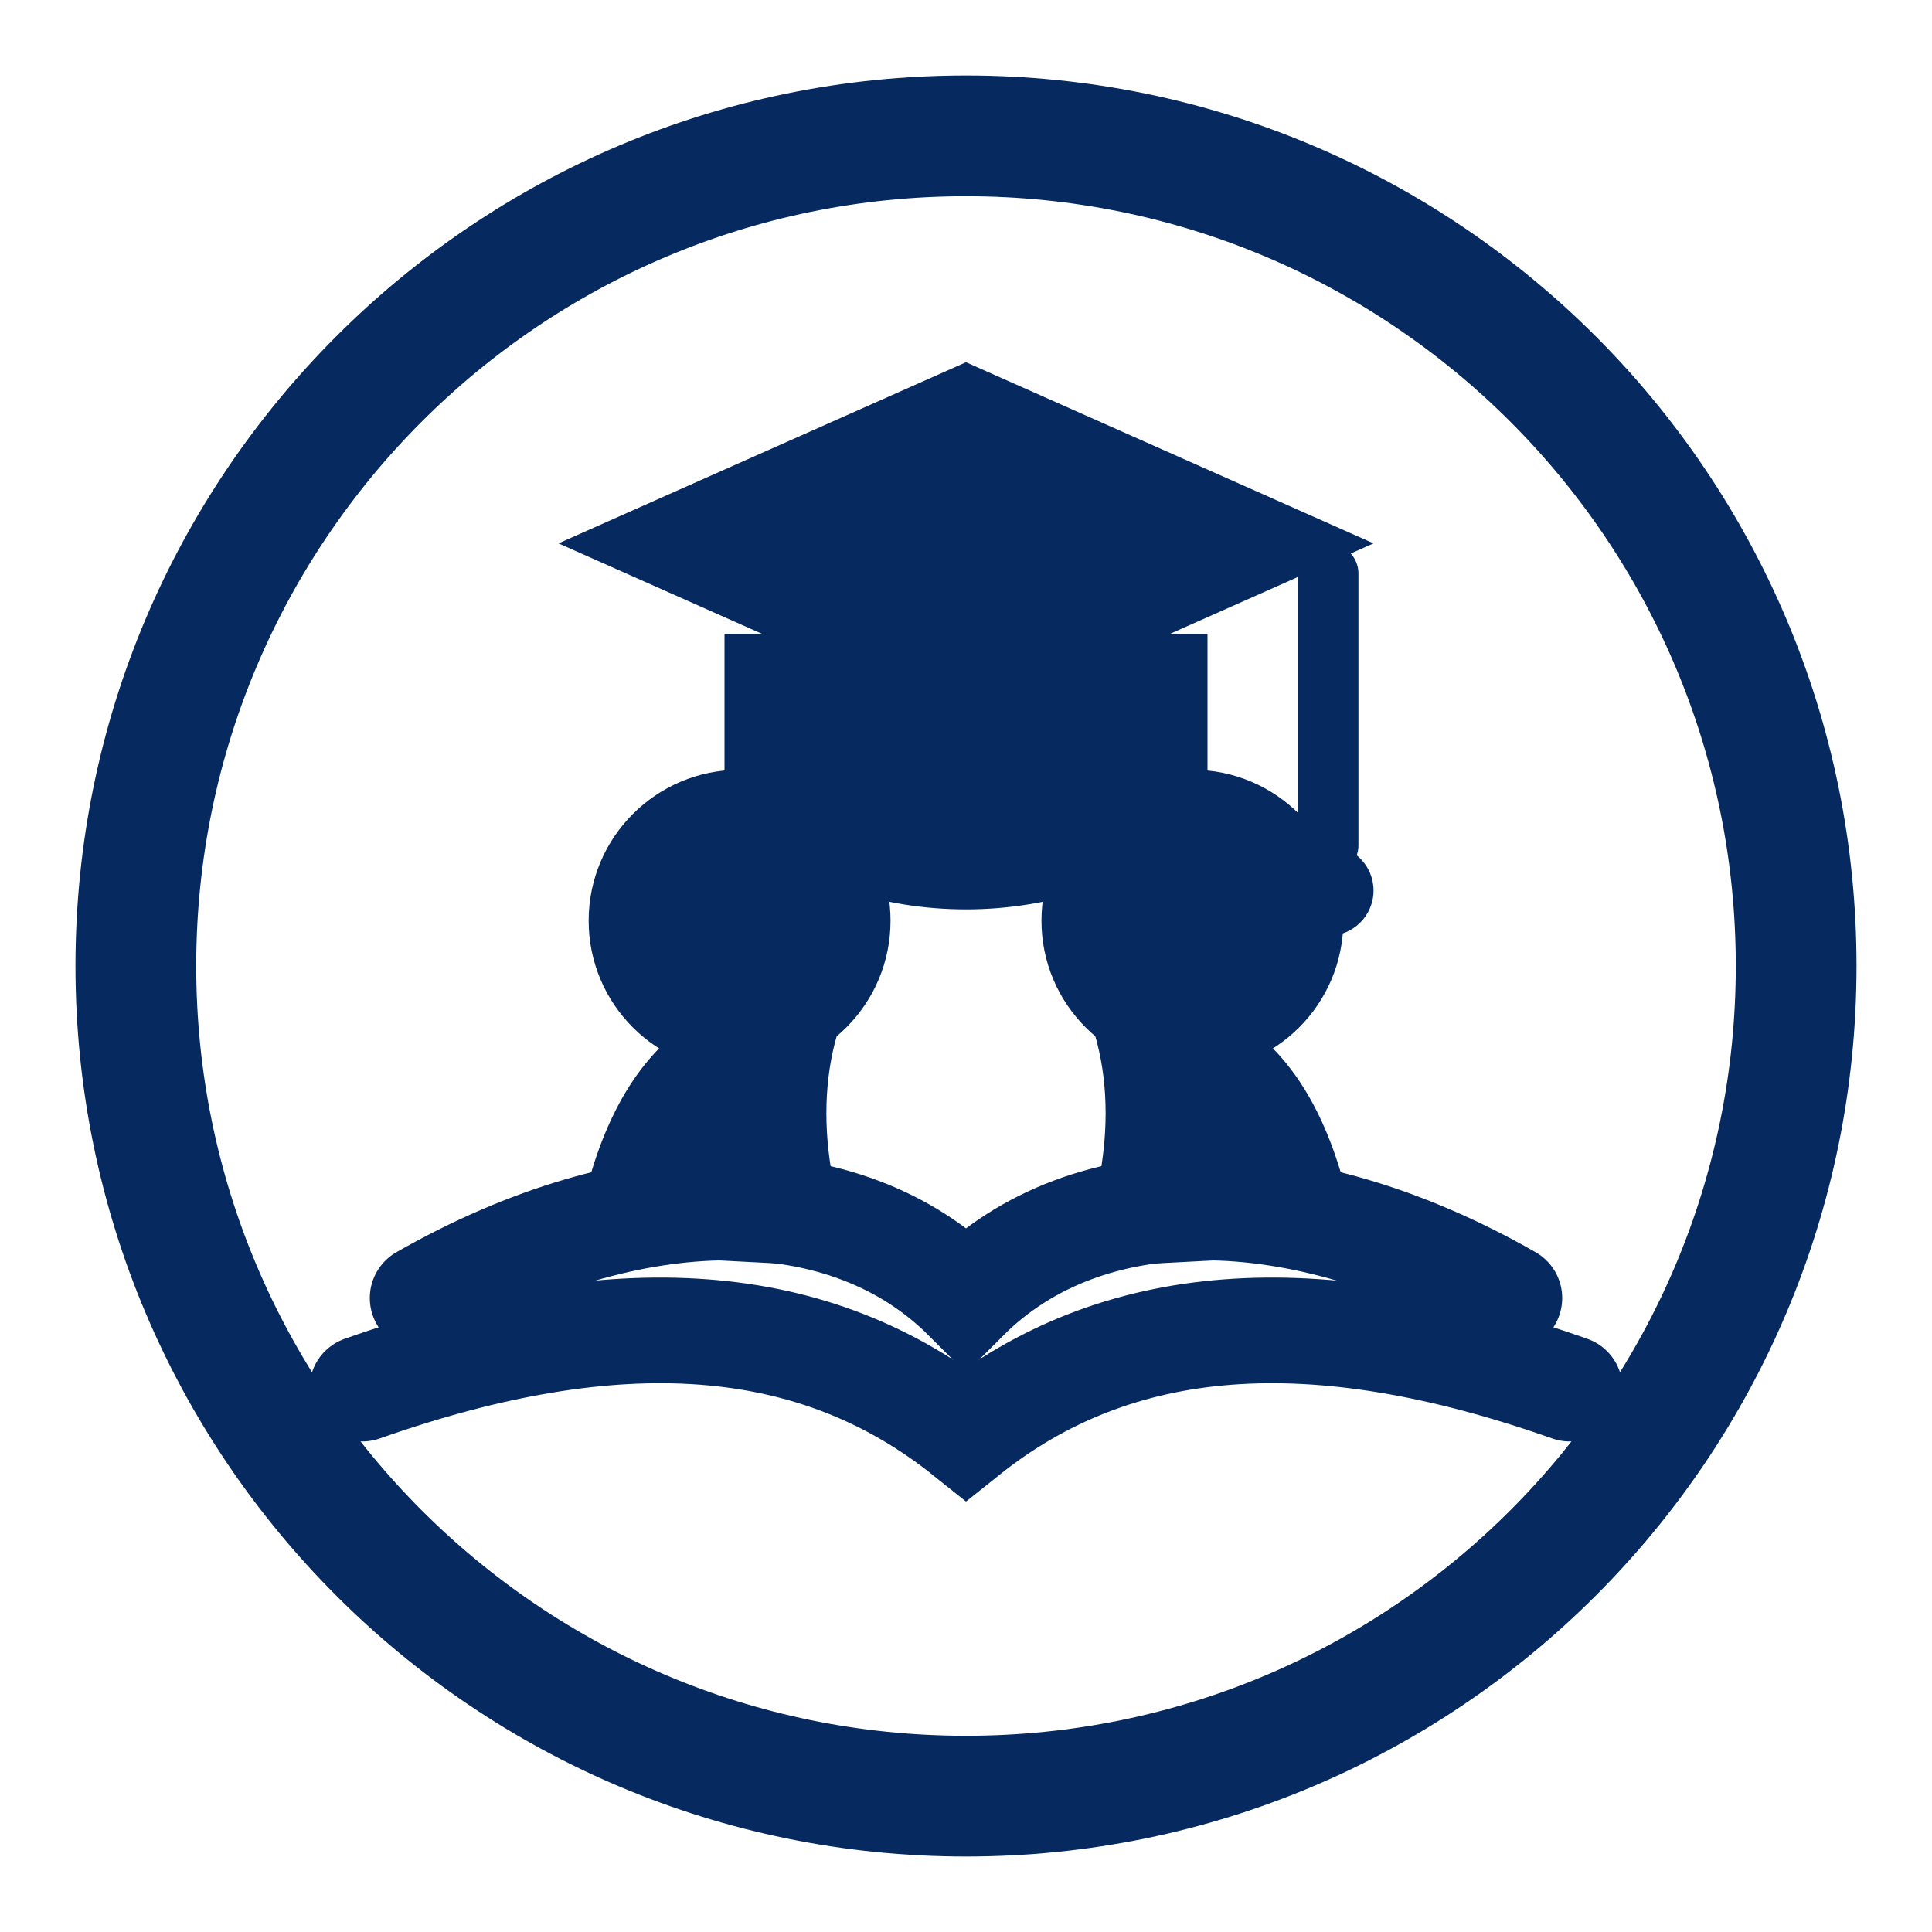
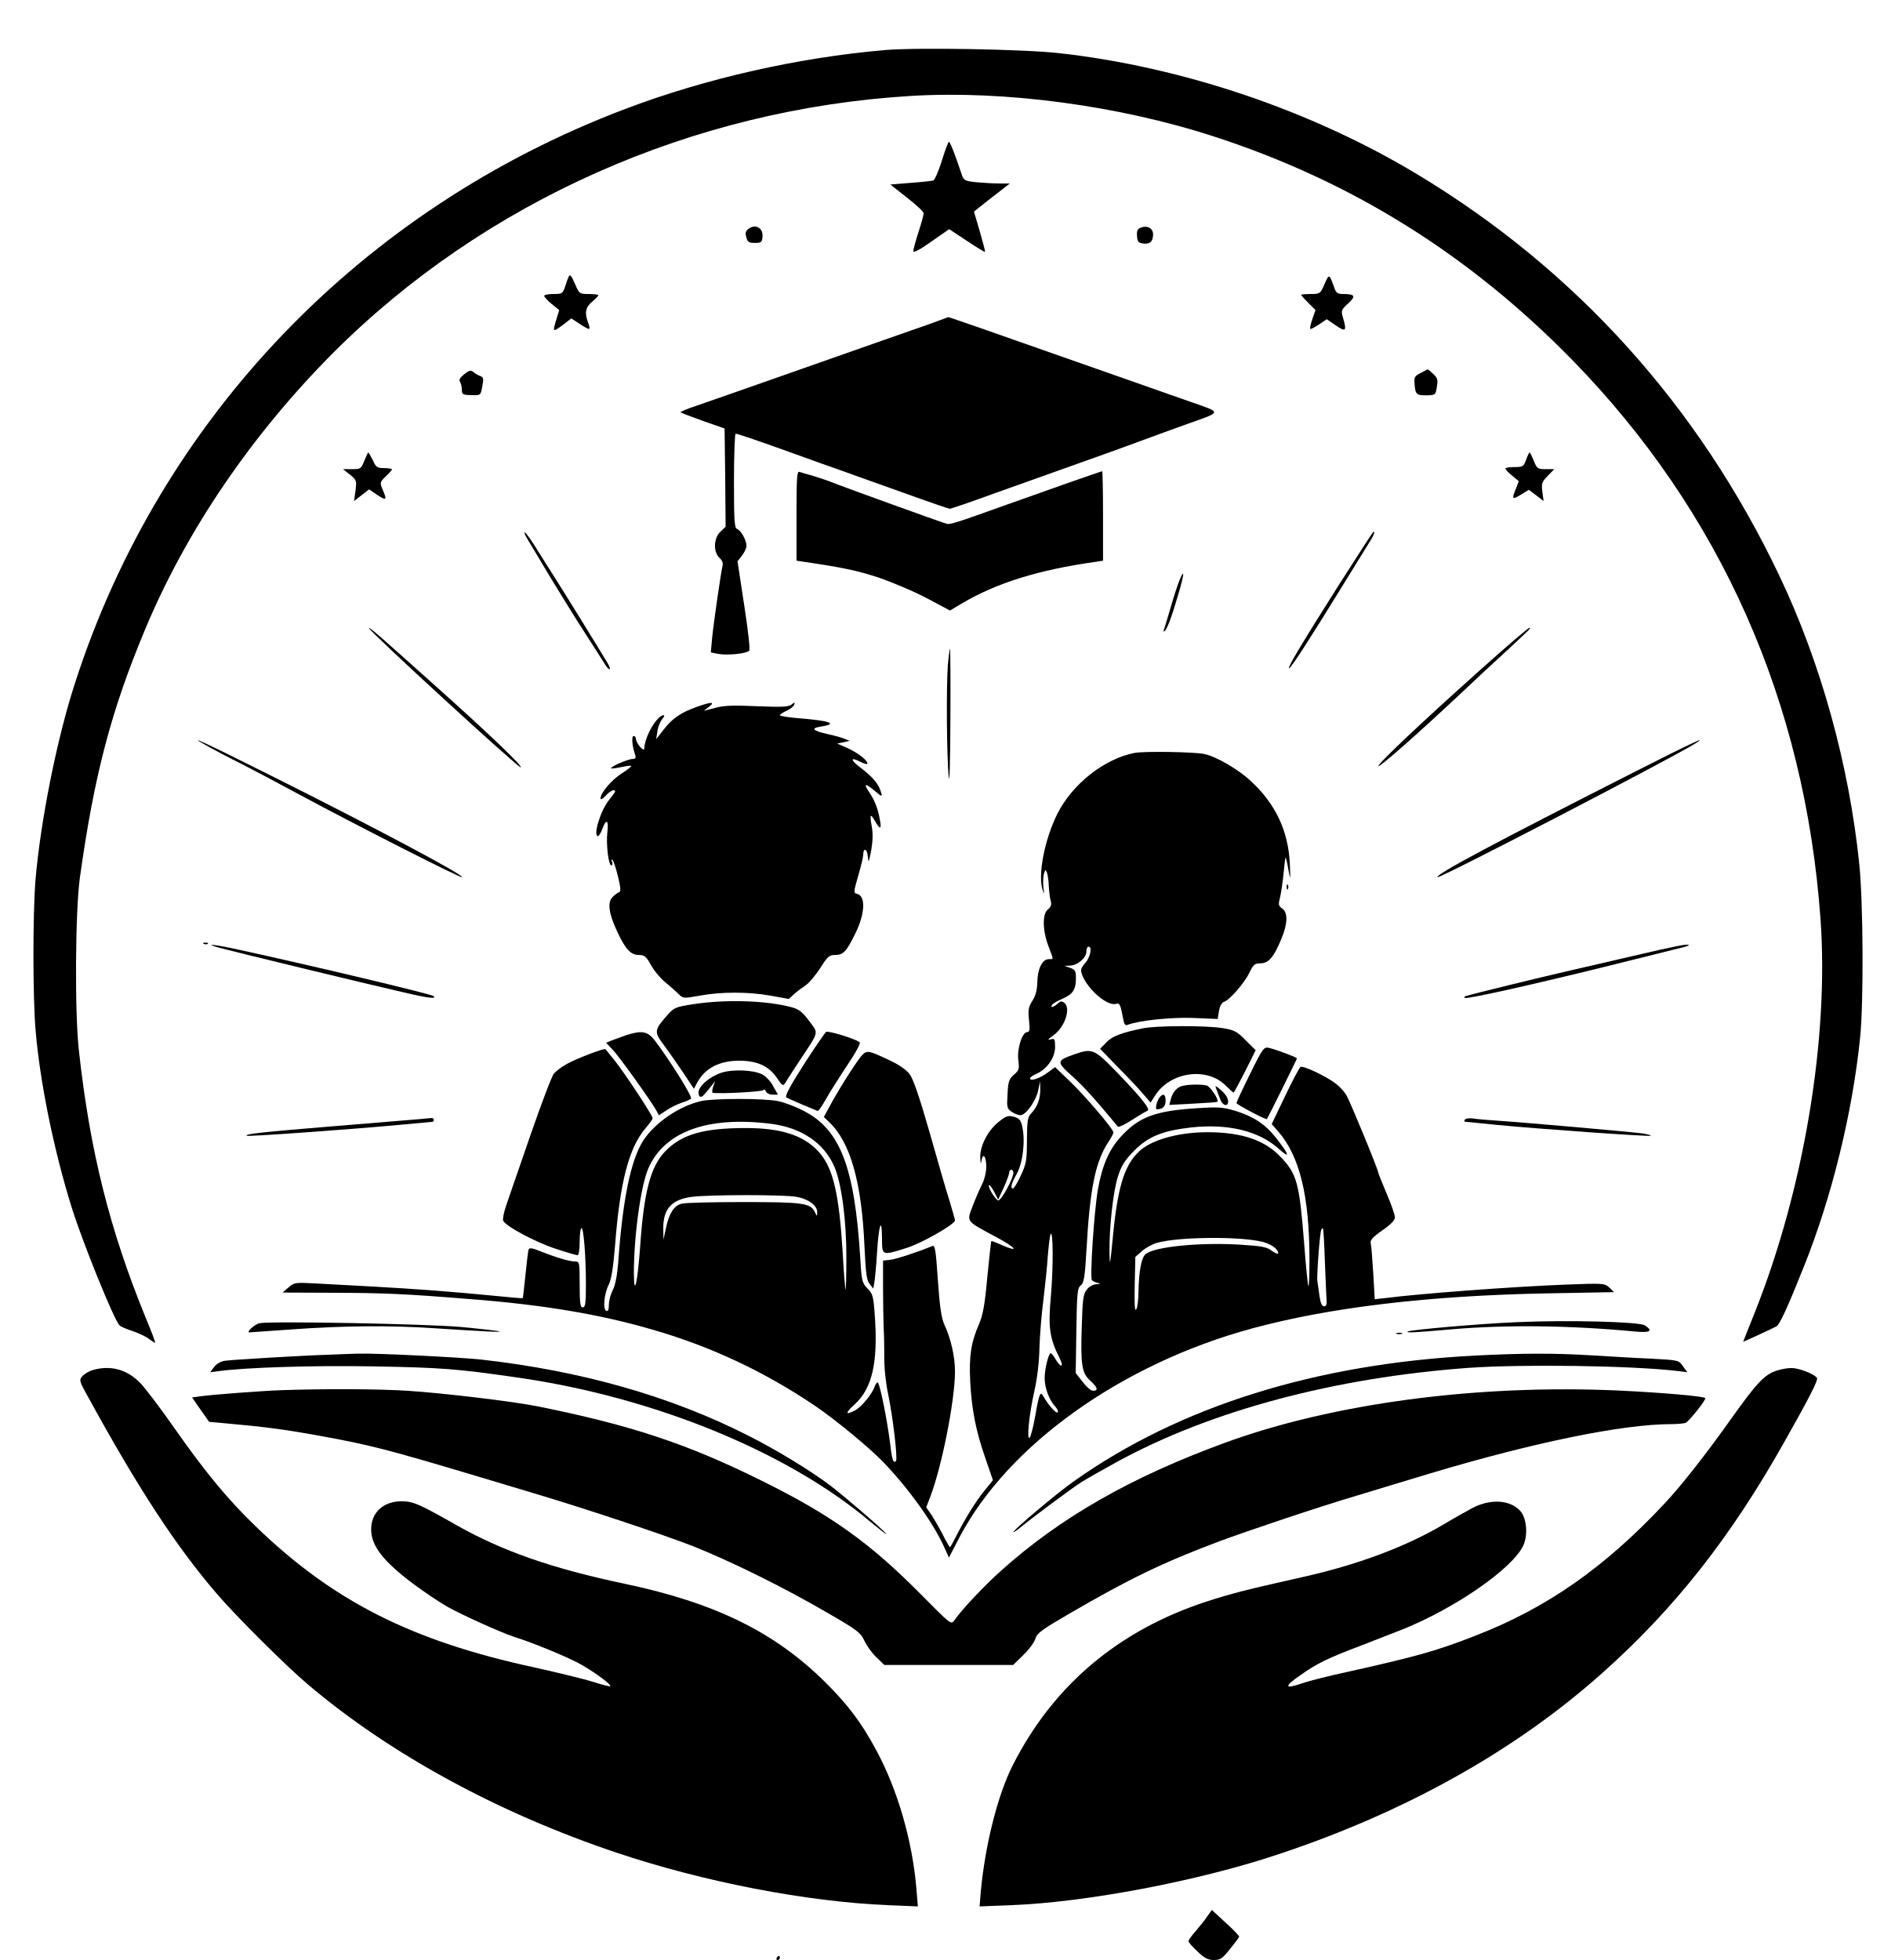
- <svg xmlns="http://www.w3.org/2000/svg" viewBox="0 0 128 128" role="img" aria-label="Sahulat Family logo">
-   <circle cx="64" cy="64" r="55" fill="none" stroke="#062a5f" stroke-width="8" />
-   <path d="M28 86c14-8 28-8 36 0 8-8 22-8 36 0" fill="none" stroke="#062a5f" stroke-width="7" stroke-linecap="round" />
-   <path d="M24 92c17-6 30-5 40 3 10-8 23-9 40-3" fill="none" stroke="#062a5f" stroke-width="7" stroke-linecap="round" />
-   <circle cx="49" cy="61" r="10" fill="#062a5f" />
-   <circle cx="79" cy="61" r="10" fill="#062a5f" />
-   <path d="M38 83c2-13 8-18 18-18h1c-3 5-3 12 0 19" fill="#062a5f" />
-   <path d="M71 84c3-7 3-14 0-19h1c10 0 16 5 18 18" fill="#062a5f" />
-   <path d="M64 24 91 36 64 48 37 36Z" fill="#062a5f" />
-   <path d="M48 42v13c10 7 22 7 32 0V42" fill="#062a5f" />
-   <path d="M88 38v18" stroke="#062a5f" stroke-width="4" stroke-linecap="round" />
-   <circle cx="88" cy="59" r="3" fill="#062a5f" />
+ <svg xmlns="http://www.w3.org/2000/svg" version="1.0" width="912pt" height="940pt" viewBox="0 0 912 940" preserveAspectRatio="xMidYMid meet">
+   <g transform="translate(0,940) scale(0.1,-0.1)" fill="#000000" stroke="none">
+     <path d="M4245 9160 c-417 -36 -860 -136 -1245 -282 -1267 -479 -2231 -1484 -2640 -2753 -88 -270 -166 -665 -190 -948 -13 -164 -13 -566 1 -722 21 -245 86 -566 171 -840 51 -166 205 -546 231 -571 7 -7 35 -19 64 -28 28 -10 63 -26 77 -37 13 -10 27 -19 30 -19 3 0 -18 55 -46 122 -172 421 -267 798 -320 1283 -20 181 -17 667 5 825 69 494 150 802 314 1194 198 473 510 931 901 1324 726 726 1722 1169 2772 1232 446 27 995 -46 1450 -194 661 -214 1226 -567 1720 -1072 712 -729 1116 -1639 1191 -2682 41 -573 -80 -1295 -315 -1886 -31 -77 -56 -140 -56 -141 0 -1 138 62 160 74 15 8 55 95 129 281 135 335 235 740 272 1105 17 166 15 642 -4 830 -49 476 -184 965 -383 1383 -387 814 -976 1468 -1737 1926 -508 306 -1126 515 -1717 581 -168 19 -681 28 -835 15z" />
+     <path d="M4517 8629 c-16 -50 -34 -92 -40 -94 -7 -3 -56 -8 -110 -12 l-97 -8 80 -63 c44 -34 80 -68 80 -75 0 -6 -11 -47 -25 -90 -14 -43 -25 -84 -25 -92 0 -9 33 8 86 46 l86 60 85 -56 c46 -31 86 -55 87 -53 2 1 -10 46 -25 98 l-28 95 31 25 c17 14 56 44 87 68 l54 42 -50 0 c-27 0 -77 3 -110 6 -57 6 -61 9 -71 38 -32 97 -56 156 -61 156 -3 0 -19 -41 -34 -91z" />
+     <path d="M3592 8304 c-16 -11 -19 -20 -13 -41 6 -24 13 -28 41 -28 31 0 35 3 37 31 3 40 -33 61 -65 38z" />
+     <path d="M5473 8309 c-18 -7 -22 -15 -20 -41 2 -28 7 -33 31 -36 31 -4 46 10 46 45 0 28 -28 43 -57 32z" />
+     <path d="M2727 8073 c-2 -5 -10 -25 -16 -45 -12 -36 -14 -38 -57 -38 -24 0 -44 -4 -44 -9 0 -5 16 -23 36 -39 l36 -29 -16 -52 c-16 -56 -16 -56 42 -13 l32 25 41 -27 c22 -15 43 -26 45 -23 3 2 0 16 -6 31 -17 46 -12 73 20 99 17 14 30 28 30 31 0 3 -21 6 -46 6 -44 0 -46 1 -65 45 -20 46 -25 51 -32 38z" />
+     <path d="M6352 8037 c-20 -46 -22 -47 -66 -47 -25 0 -46 -2 -46 -4 0 -2 15 -19 34 -38 l35 -35 -15 -43 c-8 -23 -13 -45 -10 -47 2 -3 21 7 42 21 l37 25 44 -30 c48 -33 53 -27 33 40 -9 31 -7 36 26 66 38 35 33 45 -27 45 -23 0 -32 6 -39 28 -26 71 -25 70 -48 19z" />
+     <path d="M4455 7845 c-49 -17 -148 -52 -220 -77 -71 -25 -285 -100 -475 -167 -190 -67 -380 -133 -423 -148 -43 -14 -75 -28 -73 -31 3 -2 52 -21 108 -41 l103 -36 3 -236 2 -235 -25 -24 c-33 -31 -35 -98 -4 -126 13 -12 18 -25 14 -39 -7 -28 -42 -266 -50 -347 l-6 -67 36 -7 c43 -8 134 1 148 15 5 5 -4 90 -24 219 l-32 210 21 27 c12 15 22 36 22 47 0 27 -26 74 -45 81 -13 6 -15 38 -15 232 0 124 4 225 8 225 9 0 115 -36 292 -100 63 -23 158 -57 210 -75 52 -19 190 -68 305 -109 116 -42 215 -76 220 -76 6 0 105 34 220 76 116 41 291 104 390 139 99 35 236 84 305 110 69 26 170 62 225 82 167 59 165 53 23 103 -68 23 -170 60 -228 80 -761 268 -940 330 -942 329 -2 -1 -43 -16 -93 -34z" />
+     <path d="M2226 7605 c-20 -16 -26 -27 -20 -36 5 -8 9 -25 9 -38 0 -22 4 -25 43 -26 49 -1 47 -3 56 48 6 31 4 38 -11 44 -10 3 -25 12 -33 19 -12 10 -20 8 -44 -11z" />
+     <path d="M6813 7611 c-28 -14 -32 -20 -29 -52 4 -51 9 -55 58 -55 42 1 43 2 49 41 6 34 3 43 -18 62 -13 13 -25 22 -26 22 -1 -1 -16 -9 -34 -18z" />
+     <path d="M1747 7190 c-15 -38 -17 -40 -59 -40 l-43 0 33 -26 c32 -26 33 -29 27 -77 l-7 -50 36 28 36 28 40 -27 c44 -29 47 -25 25 26 -14 34 -13 36 15 63 17 16 30 31 30 34 0 3 -17 6 -37 6 -34 0 -40 4 -55 38 -10 20 -20 37 -22 37 -1 0 -10 -18 -19 -40z" />
+     <path d="M7319 7195 c-12 -33 -16 -35 -56 -35 -24 0 -43 -3 -43 -7 0 -5 14 -20 32 -34 l32 -27 -16 -41 c-19 -47 -16 -49 30 -21 l34 21 36 -27 35 -27 -6 44 c-5 40 -3 47 26 77 l31 32 -41 0 c-38 0 -42 2 -57 40 -9 22 -18 40 -20 40 -3 0 -10 -16 -17 -35z" />
+     <path d="M3820 6927 l0 -216 33 -5 c191 -28 256 -42 361 -76 66 -23 171 -67 231 -99 l111 -59 57 34 c168 99 367 161 645 200 l32 5 0 214 c0 118 -2 215 -4 215 -5 0 -284 -98 -471 -165 -222 -80 -260 -92 -275 -87 -31 9 -488 174 -545 197 -33 13 -79 28 -103 35 -24 6 -50 14 -58 17 -12 4 -14 -27 -14 -210z" />
+     <path d="M2527 6819 c11 -19 61 -101 110 -184 50 -82 125 -204 168 -270 42 -66 85 -132 94 -147 9 -16 20 -28 24 -28 5 0 0 15 -11 33 -40 67 -208 339 -242 392 -19 30 -59 93 -88 139 -28 47 -57 88 -64 92 -6 4 -2 -8 9 -27z" />
+     <path d="M6423 6598 c-187 -296 -247 -397 -241 -403 5 -6 102 144 253 390 54 88 111 180 126 204 26 40 35 61 26 61 -2 0 -76 -114 -164 -252z" />
+     <path d="M5657 6618 c-8 -19 -27 -77 -42 -129 -15 -52 -30 -101 -33 -109 -3 -10 -2 -12 5 -5 13 13 36 78 67 185 26 88 27 116 3 58z" />
+     <path d="M1770 6387 c0 -13 712 -667 727 -667 16 0 -152 161 -406 388 -269 241 -321 287 -321 279z" />
+     <path d="M7099 6187 c-272 -243 -496 -454 -488 -461 6 -6 191 157 389 343 74 70 171 160 215 200 123 114 130 121 120 120 -6 0 -112 -91 -236 -202z" />
+     <path d="M4546 6213 c-8 -97 -6 -447 4 -538 4 -42 7 66 8 273 1 188 0 342 -2 342 -1 0 -6 -34 -10 -77z" />
+     <path d="M3342 6010 c-76 -27 -118 -55 -159 -109 l-36 -46 6 39 c3 21 14 47 23 57 9 11 12 19 7 19 -32 0 -92 -104 -93 -160 -1 -19 -40 26 -40 46 0 8 -5 14 -11 14 -11 0 -8 -43 6 -87 6 -18 3 -23 -11 -23 -22 0 -109 -38 -103 -45 3 -2 24 1 48 6 24 5 45 8 48 6 2 -3 -18 -19 -45 -36 -49 -31 -102 -94 -102 -120 0 -8 10 -3 25 13 22 24 45 34 45 20 0 -3 -14 -22 -31 -43 -40 -51 -76 -171 -51 -171 4 0 14 16 21 35 18 50 31 43 24 -14 -7 -60 5 -161 19 -161 6 0 7 8 3 18 -4 10 -3 13 3 7 5 -5 17 -41 26 -80 13 -52 14 -71 5 -74 -6 -2 -20 -12 -31 -23 -26 -26 -19 -78 23 -168 39 -83 64 -110 103 -110 27 0 35 -7 59 -50 15 -27 46 -64 69 -82 22 -18 50 -43 62 -55 22 -22 24 -22 102 -8 104 19 231 19 339 0 l88 -16 26 24 c14 13 39 31 54 41 16 10 47 47 70 82 36 57 44 64 72 64 39 0 54 16 95 99 49 97 53 183 11 194 -18 4 -18 7 5 87 13 45 24 90 24 101 0 35 19 29 22 -8 3 -34 4 -32 16 28 8 45 9 81 3 115 -11 60 -7 66 16 25 25 -43 32 -39 22 12 -9 50 -25 91 -52 130 -27 40 -17 42 27 5 37 -31 38 -31 31 -7 -11 39 -38 71 -94 114 -55 41 -56 58 -2 30 17 -8 31 -12 31 -7 0 16 -45 51 -95 74 l-50 22 30 6 30 7 -25 10 c-14 6 -51 16 -83 23 -72 16 -80 28 -27 36 82 13 39 28 -117 40 -46 4 -83 10 -83 14 0 3 14 13 32 21 17 8 34 21 37 29 4 13 2 13 -13 1 -13 -11 -45 -13 -164 -8 -114 5 -160 4 -202 -8 l-55 -14 25 19 c32 25 12 25 -58 0z" />
+     <path d="M1000 5819 c30 -17 100 -54 155 -81 55 -28 183 -96 285 -151 275 -148 771 -400 776 -394 10 10 -412 235 -914 486 -321 161 -428 210 -302 140z" />
+     <path d="M7845 5701 c-682 -346 -963 -496 -951 -508 8 -8 1088 552 1231 638 80 49 -16 4 -280 -130z" />
+     <path d="M5441 5789 c-145 -28 -299 -150 -370 -292 -62 -124 -95 -297 -70 -367 7 -20 8 -18 3 12 -2 20 -2 49 2 65 7 24 8 25 15 8 4 -11 8 -40 9 -65 1 -25 5 -56 9 -70 5 -19 2 -29 -14 -42 -27 -22 -25 -102 4 -178 25 -66 25 -60 1 -60 -31 0 -54 -46 -55 -109 -1 -40 -8 -66 -24 -91 -19 -30 -21 -44 -16 -92 5 -47 3 -58 -9 -58 -24 0 -50 -83 -42 -136 5 -41 3 -47 -21 -68 -24 -21 -28 -33 -31 -93 -4 -66 -3 -70 23 -87 14 -9 33 -16 42 -14 27 5 73 72 82 119 l9 44 1 -37 c1 -45 -13 -86 -42 -116 -19 -20 -21 -34 -22 -130 0 -97 -3 -113 -29 -169 -16 -35 -33 -63 -38 -63 -14 0 -8 24 18 70 29 51 42 157 27 225 -7 33 -14 41 -40 49 -28 7 -37 5 -73 -24 -53 -42 -90 -115 -89 -172 2 -30 3 -35 6 -15 7 42 23 21 23 -29 0 -26 -9 -62 -21 -86 -12 -23 -32 -70 -45 -104 -28 -75 -33 -68 110 -145 100 -53 119 -79 30 -40 -26 12 -48 20 -50 19 -1 -2 -10 -80 -19 -173 -12 -133 -21 -182 -40 -226 -38 -87 -48 -152 -42 -274 7 -135 27 -239 74 -372 l35 -102 -39 -48 c-42 -51 -94 -135 -137 -220 -15 -29 -28 -53 -30 -53 -2 0 -19 28 -36 63 -18 34 -43 77 -55 95 l-23 33 20 52 c56 148 118 462 118 600 0 69 -19 155 -50 222 -15 33 -23 84 -32 215 -10 148 -14 170 -27 164 -73 -30 -174 -63 -202 -66 l-34 -4 0 -135 c0 -74 2 -159 3 -189 2 -30 3 -93 3 -139 -1 -49 7 -123 18 -175 23 -109 47 -313 38 -323 -13 -12 -19 5 -28 84 -14 112 -50 293 -60 293 -4 0 -10 -9 -14 -19 -11 -35 -64 -100 -96 -116 -46 -24 -46 -11 0 30 85 77 113 204 96 431 -6 88 -10 100 -35 125 -25 26 -28 35 -34 141 -27 443 -97 623 -275 712 -36 19 -90 39 -119 45 -65 14 -311 14 -371 0 -104 -24 -221 -104 -276 -189 -60 -93 -99 -285 -120 -583 -5 -64 -14 -110 -26 -134 -11 -21 -19 -52 -19 -71 0 -23 -4 -32 -12 -29 -18 6 -11 83 12 127 12 25 21 80 30 190 23 299 66 465 145 558 19 22 35 44 35 49 0 14 -137 221 -183 278 -23 28 -42 52 -43 53 -5 7 -147 -48 -188 -72 -23 -13 -49 -33 -59 -44 -10 -11 -60 -143 -112 -293 -52 -151 -104 -302 -116 -336 -12 -34 -19 -69 -16 -77 10 -26 158 -105 255 -136 51 -17 97 -30 102 -30 6 0 10 29 10 65 0 36 4 65 9 65 10 0 21 -134 21 -272 0 -89 -3 -108 -15 -108 -12 0 -15 19 -15 110 0 107 -1 110 -22 110 -27 0 -91 19 -166 49 -39 16 -54 18 -57 8 -2 -6 -9 -61 -15 -122 -6 -60 -12 -110 -13 -111 -1 -1 -65 4 -142 12 -191 19 -366 32 -580 44 -99 5 -224 12 -277 15 -92 5 -98 4 -125 -20 l-28 -24 250 -1 c238 -1 336 -5 645 -30 352 -27 627 -73 880 -147 278 -80 536 -201 780 -366 97 -66 261 -201 326 -269 124 -129 244 -297 295 -414 l20 -44 51 98 c232 442 777 831 1403 1001 373 101 844 157 1408 168 l328 6 -23 22 c-23 21 -27 21 -213 14 -254 -10 -696 -43 -866 -65 l-46 -5 -7 123 c-4 67 -9 132 -12 144 -4 16 7 29 55 63 41 28 61 49 61 63 0 11 -18 63 -40 114 -22 52 -40 97 -40 100 0 14 -134 339 -152 370 -10 18 -34 44 -53 58 -46 35 -156 87 -168 79 -5 -3 -39 -66 -74 -140 l-64 -134 30 -34 c104 -119 151 -310 151 -618 0 -72 -2 -128 -5 -125 -3 3 -12 92 -20 199 -23 294 -35 338 -110 417 -77 84 -190 122 -354 122 -140 0 -271 -37 -329 -93 -71 -68 -103 -172 -126 -422 -12 -123 -14 -131 -15 -65 -2 123 18 300 41 369 16 51 33 77 77 122 69 69 135 96 275 112 175 19 324 -17 418 -102 58 -52 53 -31 -14 54 -51 64 -106 100 -192 127 -60 18 -82 20 -185 13 -200 -12 -280 -42 -367 -138 -56 -62 -89 -139 -109 -254 -18 -106 -39 -423 -28 -433 4 -5 17 -10 28 -13 15 -4 14 -5 -7 -6 -15 -1 -35 -11 -46 -26 -17 -21 -20 -46 -24 -176 -6 -185 0 -224 41 -261 35 -31 40 -48 13 -48 -10 0 -32 19 -50 43 l-33 42 3 203 c3 183 5 205 21 217 15 11 20 37 28 177 16 289 43 417 104 510 14 21 25 42 25 47 0 16 -140 180 -214 250 l-66 63 -34 -25 c-37 -28 -86 -45 -86 -29 0 5 14 15 30 22 50 21 90 77 90 128 0 40 -2 43 -22 37 -16 -5 -12 1 13 19 55 38 86 129 54 156 -13 10 -19 10 -33 -4 -21 -18 -37 -21 -26 -5 3 6 26 19 49 29 51 22 65 44 65 99 0 34 -4 41 -27 49 l-28 10 26 1 c37 1 79 37 79 67 0 13 5 24 10 24 19 0 10 -49 -15 -78 -22 -26 -24 -34 -15 -58 28 -72 124 -153 164 -138 15 6 20 -5 32 -69 5 -29 10 -37 22 -32 55 21 208 37 315 33 l117 -5 6 38 c4 24 13 41 24 44 27 9 97 89 122 140 19 40 26 45 54 45 38 0 64 31 100 119 30 72 31 125 3 144 -18 13 -19 19 -10 53 5 22 13 74 17 117 4 43 8 76 10 74 2 -2 8 -28 13 -58 10 -53 10 -52 7 26 -7 159 -68 289 -187 399 -60 56 -166 118 -224 130 -49 10 -287 14 -334 5z m-1741 -1779 c144 -19 251 -91 301 -204 35 -80 59 -262 58 -439 0 -89 -2 -157 -4 -152 -2 6 -9 89 -14 185 -17 269 -44 390 -106 466 -70 85 -180 124 -357 124 -204 0 -309 -30 -388 -112 -70 -73 -102 -193 -120 -458 -13 -175 -29 -246 -30 -125 0 177 33 419 70 503 78 176 286 251 590 212z m1160 -235 c0 -27 -60 -137 -73 -132 -15 5 -51 66 -44 73 3 3 14 -11 25 -32 l19 -37 27 58 c14 31 26 64 26 71 0 8 5 14 10 14 6 0 10 -7 10 -15z m-1039 -115 c58 -11 99 -42 98 -74 0 -21 -1 -21 -11 1 -21 43 -55 48 -343 48 -148 0 -282 -3 -297 -8 -36 -10 -59 -46 -74 -116 l-12 -56 -1 48 c-2 98 38 144 137 157 88 11 443 11 503 0z m2533 -310 c3 -85 7 -168 8 -185 2 -21 -1 -30 -12 -30 -10 0 -17 15 -22 50 -4 28 -8 59 -10 70 -4 26 12 237 19 248 3 5 7 7 8 5 2 -2 6 -73 9 -158z m-1314 -165 c-14 -151 -6 -204 41 -297 23 -45 8 -51 -18 -8 -9 17 -20 30 -24 30 -10 0 -29 -75 -29 -119 0 -48 22 -106 51 -137 11 -12 16 -24 11 -28 -8 -5 -44 35 -68 77 -15 27 -20 15 -39 -93 -9 -52 -21 -99 -27 -105 -15 -15 -3 110 23 225 13 56 23 140 24 205 2 61 10 164 19 230 8 66 18 161 21 210 4 50 10 97 13 105 13 29 14 -156 2 -295z m998 263 c51 -9 92 -36 92 -58 0 -6 -13 -1 -30 11 -25 19 -48 23 -157 30 -193 11 -400 -10 -447 -44 -22 -16 -34 -81 -36 -182 0 -38 -5 -77 -11 -85 -7 -11 -9 25 -7 118 l3 134 32 28 c18 16 51 34 74 40 98 27 367 31 487 8z" />
+     <path d="M6171 5144 c0 -11 3 -14 6 -6 3 7 2 16 -1 19 -3 4 -6 -2 -5 -13z" />
+     <path d="M978 4873 c7 -3 16 -2 19 1 4 3 -2 6 -13 5 -11 0 -14 -3 -6 -6z" />
+     <path d="M1050 4855 c54 -15 700 -172 889 -215 113 -27 158 -32 140 -17 -12 10 -588 147 -937 223 -119 26 -167 30 -92 9z" />
+     <path d="M7965 4846 c-55 -13 -143 -33 -195 -45 -52 -12 -153 -36 -225 -52 -166 -38 -495 -119 -515 -126 -8 -3 -10 -7 -4 -9 14 -6 341 68 669 149 143 36 293 73 333 83 70 16 90 25 55 23 -10 0 -63 -11 -118 -23z" />
+     <path d="M3325 4584 c-84 -13 -92 -16 -123 -51 -65 -73 -66 -81 -19 -144 23 -31 65 -91 94 -134 l51 -77 15 29 c37 69 106 106 202 106 87 0 143 -26 182 -84 24 -36 29 -39 38 -24 5 9 38 60 73 113 92 139 88 124 43 185 -32 43 -48 56 -83 66 -122 33 -317 39 -473 15z" />
+     <path d="M5480 4468 c-103 -21 -147 -38 -175 -68 l-29 -30 90 -93 c50 -50 104 -108 121 -129 l31 -36 23 36 c73 112 247 136 337 46 19 -19 36 -34 38 -34 2 0 27 46 55 101 l51 102 -48 48 c-41 42 -54 49 -109 58 -74 13 -322 13 -385 -1z" />
+     <path d="M3962 4451 c-5 -3 -48 -66 -96 -139 -78 -122 -104 -170 -94 -176 1 -1 34 -15 72 -32 39 -16 73 -30 77 -32 4 -2 21 23 39 55 18 32 64 105 102 162 40 59 66 107 61 112 -15 15 -150 57 -161 50z" />
+     <path d="M3005 4436 c-22 -8 -53 -19 -69 -25 l-29 -12 30 -32 c31 -31 190 -254 212 -295 l11 -21 36 24 c19 13 52 29 72 36 20 6 41 15 46 20 9 8 -108 194 -176 282 -33 41 -61 46 -133 23z" />
+     <path d="M5995 4249 c-36 -72 -65 -135 -65 -139 0 -7 141 -82 146 -77 4 5 144 287 144 291 0 5 -93 40 -132 50 -27 6 -30 3 -93 -125z" />
+     <path d="M4133 4338 c-25 -29 -98 -142 -146 -229 l-36 -66 25 -24 c102 -96 157 -289 170 -599 6 -125 10 -159 24 -177 l18 -23 5 28 c3 15 9 79 13 142 8 134 23 181 24 73 0 -86 -2 -86 118 -48 74 23 232 114 232 132 0 5 -12 46 -26 93 -15 47 -58 195 -96 330 -48 167 -78 256 -96 279 -16 21 -51 45 -96 66 -101 48 -109 49 -133 23z" />
+     <path d="M5148 4342 c-81 -29 -82 -35 -7 -102 54 -48 116 -117 220 -243 3 -5 34 10 68 32 34 22 67 41 74 44 17 5 -27 60 -146 184 -111 114 -118 117 -209 85z" />
+     <path d="M3459 4255 c-55 -18 -109 -64 -109 -94 0 -12 4 -21 10 -21 9 0 13 4 50 50 l20 25 -10 -27 c-5 -16 -6 -28 -2 -29 36 -6 238 5 243 13 4 5 9 3 12 -6 4 -9 18 -16 32 -16 l26 0 -23 41 c-12 23 -36 48 -52 56 -42 22 -142 26 -197 8z" />
+     <path d="M5674 4193 c-28 -5 -51 -31 -59 -65 l-7 -27 114 6 c62 3 115 7 116 9 10 8 -33 73 -51 78 -24 6 -79 6 -113 -1z" />
+     <path d="M5834 4175 c4 -11 13 -32 18 -47 11 -31 38 -38 38 -10 -1 19 -15 39 -44 62 -18 14 -19 14 -12 -5z" />
+     <path d="M5562 4138 c-15 -20 -24 -58 -13 -58 27 0 41 14 41 41 0 31 -11 37 -28 17z" />
+     <path d="M2015 4033 c-22 -2 -202 -17 -400 -33 -365 -30 -440 -38 -432 -47 5 -5 492 30 730 52 86 8 159 15 162 15 3 0 5 5 5 10 0 6 -6 9 -12 8 -7 -1 -31 -3 -53 -5z" />
+     <path d="M7025 4030 c-3 -5 -3 -10 2 -10 4 0 73 -7 153 -15 195 -19 731 -57 737 -52 2 3 -15 7 -39 11 -49 7 -558 52 -693 61 -49 3 -104 8 -122 11 -17 2 -34 0 -38 -6z" />
+     <path d="M7275 3059 c-174 -7 -516 -37 -524 -45 -7 -7 32 -5 214 11 259 22 563 19 878 -11 71 -7 87 3 45 30 -29 17 -369 26 -613 15z" />
+     <path d="M1244 3054 c-22 -5 -65 -44 -48 -44 5 0 101 7 214 15 237 17 464 19 670 5 251 -16 325 -20 315 -15 -5 2 -89 12 -185 21 -168 15 -915 29 -966 18z" />
+     <path d="M6698 3003 c6 -2 18 -2 25 0 6 3 1 5 -13 5 -14 0 -19 -2 -12 -5z" />
+     <path d="M1580 2903 c-134 -4 -464 -24 -500 -29 -22 -3 -42 -15 -53 -30 l-19 -25 39 5 c132 18 458 28 741 23 328 -6 399 -11 690 -53 654 -93 1299 -356 1697 -693 50 -41 83 -67 75 -57 -19 24 -199 179 -270 233 -93 70 -258 171 -390 237 -373 190 -803 312 -1285 366 -107 11 -505 31 -590 28 -33 -1 -94 -3 -135 -5z" />
+     <path d="M7079 2899 c-769 -39 -1422 -244 -1929 -603 -81 -57 -290 -233 -290 -244 0 -2 15 7 33 22 61 50 252 192 292 217 22 14 99 58 170 97 450 246 1043 405 1690 452 258 18 775 11 999 -15 l48 -6 -21 29 c-20 29 -21 29 -153 36 -73 3 -203 11 -288 16 -175 11 -338 10 -551 -1z" />
+     <path d="M444 2829 c-17 -5 -39 -18 -48 -28 -17 -19 -17 -23 25 -98 241 -440 423 -719 620 -948 89 -104 332 -346 434 -432 393 -334 914 -618 1484 -809 415 -139 909 -235 1300 -251 l143 -6 -7 84 c-19 230 -90 475 -192 664 -71 133 -137 220 -248 330 -242 239 -528 379 -962 470 -346 73 -583 156 -803 280 -177 101 -209 115 -264 115 -88 0 -146 -54 -146 -135 0 -79 59 -154 202 -261 54 -40 128 -90 164 -110 73 -41 258 -124 319 -144 99 -31 274 -104 329 -137 68 -40 139 -93 133 -100 -3 -2 -40 7 -83 21 -44 14 -172 45 -285 70 -586 127 -962 317 -1333 676 -133 128 -242 260 -389 470 -67 96 -142 195 -167 220 -63 63 -141 84 -226 59z" />
+     <path d="M8516 2825 c-55 -19 -94 -61 -214 -230 -127 -178 -235 -316 -322 -409 -285 -304 -561 -497 -900 -629 -194 -76 -285 -101 -630 -178 -80 -17 -169 -40 -199 -50 -92 -32 -97 -20 -13 38 77 55 133 82 292 142 74 29 164 64 200 78 252 102 524 291 575 400 24 50 17 134 -15 168 -49 52 -141 58 -228 13 -26 -14 -87 -48 -137 -78 -184 -109 -416 -195 -680 -254 -277 -62 -337 -78 -459 -117 -422 -138 -735 -402 -929 -785 -72 -142 -132 -381 -153 -603 l-6 -74 153 6 c359 14 892 115 1274 242 613 203 1141 498 1559 871 346 308 616 651 872 1106 125 221 164 299 158 309 -11 19 -88 49 -124 48 -19 0 -52 -6 -74 -14z" />
+     <path d="M1355 2733 c-95 -3 -345 -22 -397 -30 l-37 -5 41 -59 41 -58 66 -6 c202 -18 294 -30 464 -61 240 -43 331 -67 772 -199 61 -18 173 -52 250 -75 255 -76 618 -197 765 -254 182 -72 437 -198 645 -319 147 -85 162 -96 181 -137 12 -25 38 -61 59 -80 l36 -35 309 0 309 0 49 48 c28 27 54 63 58 79 8 26 33 44 164 120 285 166 447 244 715 345 143 53 476 165 665 221 74 23 232 70 350 106 494 148 923 236 1155 236 29 0 60 3 69 6 15 6 101 113 94 119 -10 9 -204 26 -413 36 -679 31 -1373 -61 -1892 -251 -448 -164 -787 -357 -1072 -613 -79 -70 -189 -187 -224 -238 -16 -22 -17 -20 -159 123 -245 248 -432 382 -766 547 -357 177 -625 266 -1077 357 -116 23 -449 63 -620 74 -145 9 -388 10 -600 3z" />
+     <path d="M5789 208 c-12 -18 -38 -50 -56 -71 -18 -20 -33 -41 -33 -47 0 -5 19 -27 43 -49 33 -32 50 -41 78 -41 32 0 41 6 78 53 23 28 43 55 44 59 1 3 -28 34 -65 67 l-66 61 -23 -32z" />
+     <path d="M3725 10 c-3 -5 -1 -10 4 -10 6 0 11 5 11 10 0 6 -2 10 -4 10 -3 0 -8 -4 -11 -10z" />
+   </g>
</svg>
